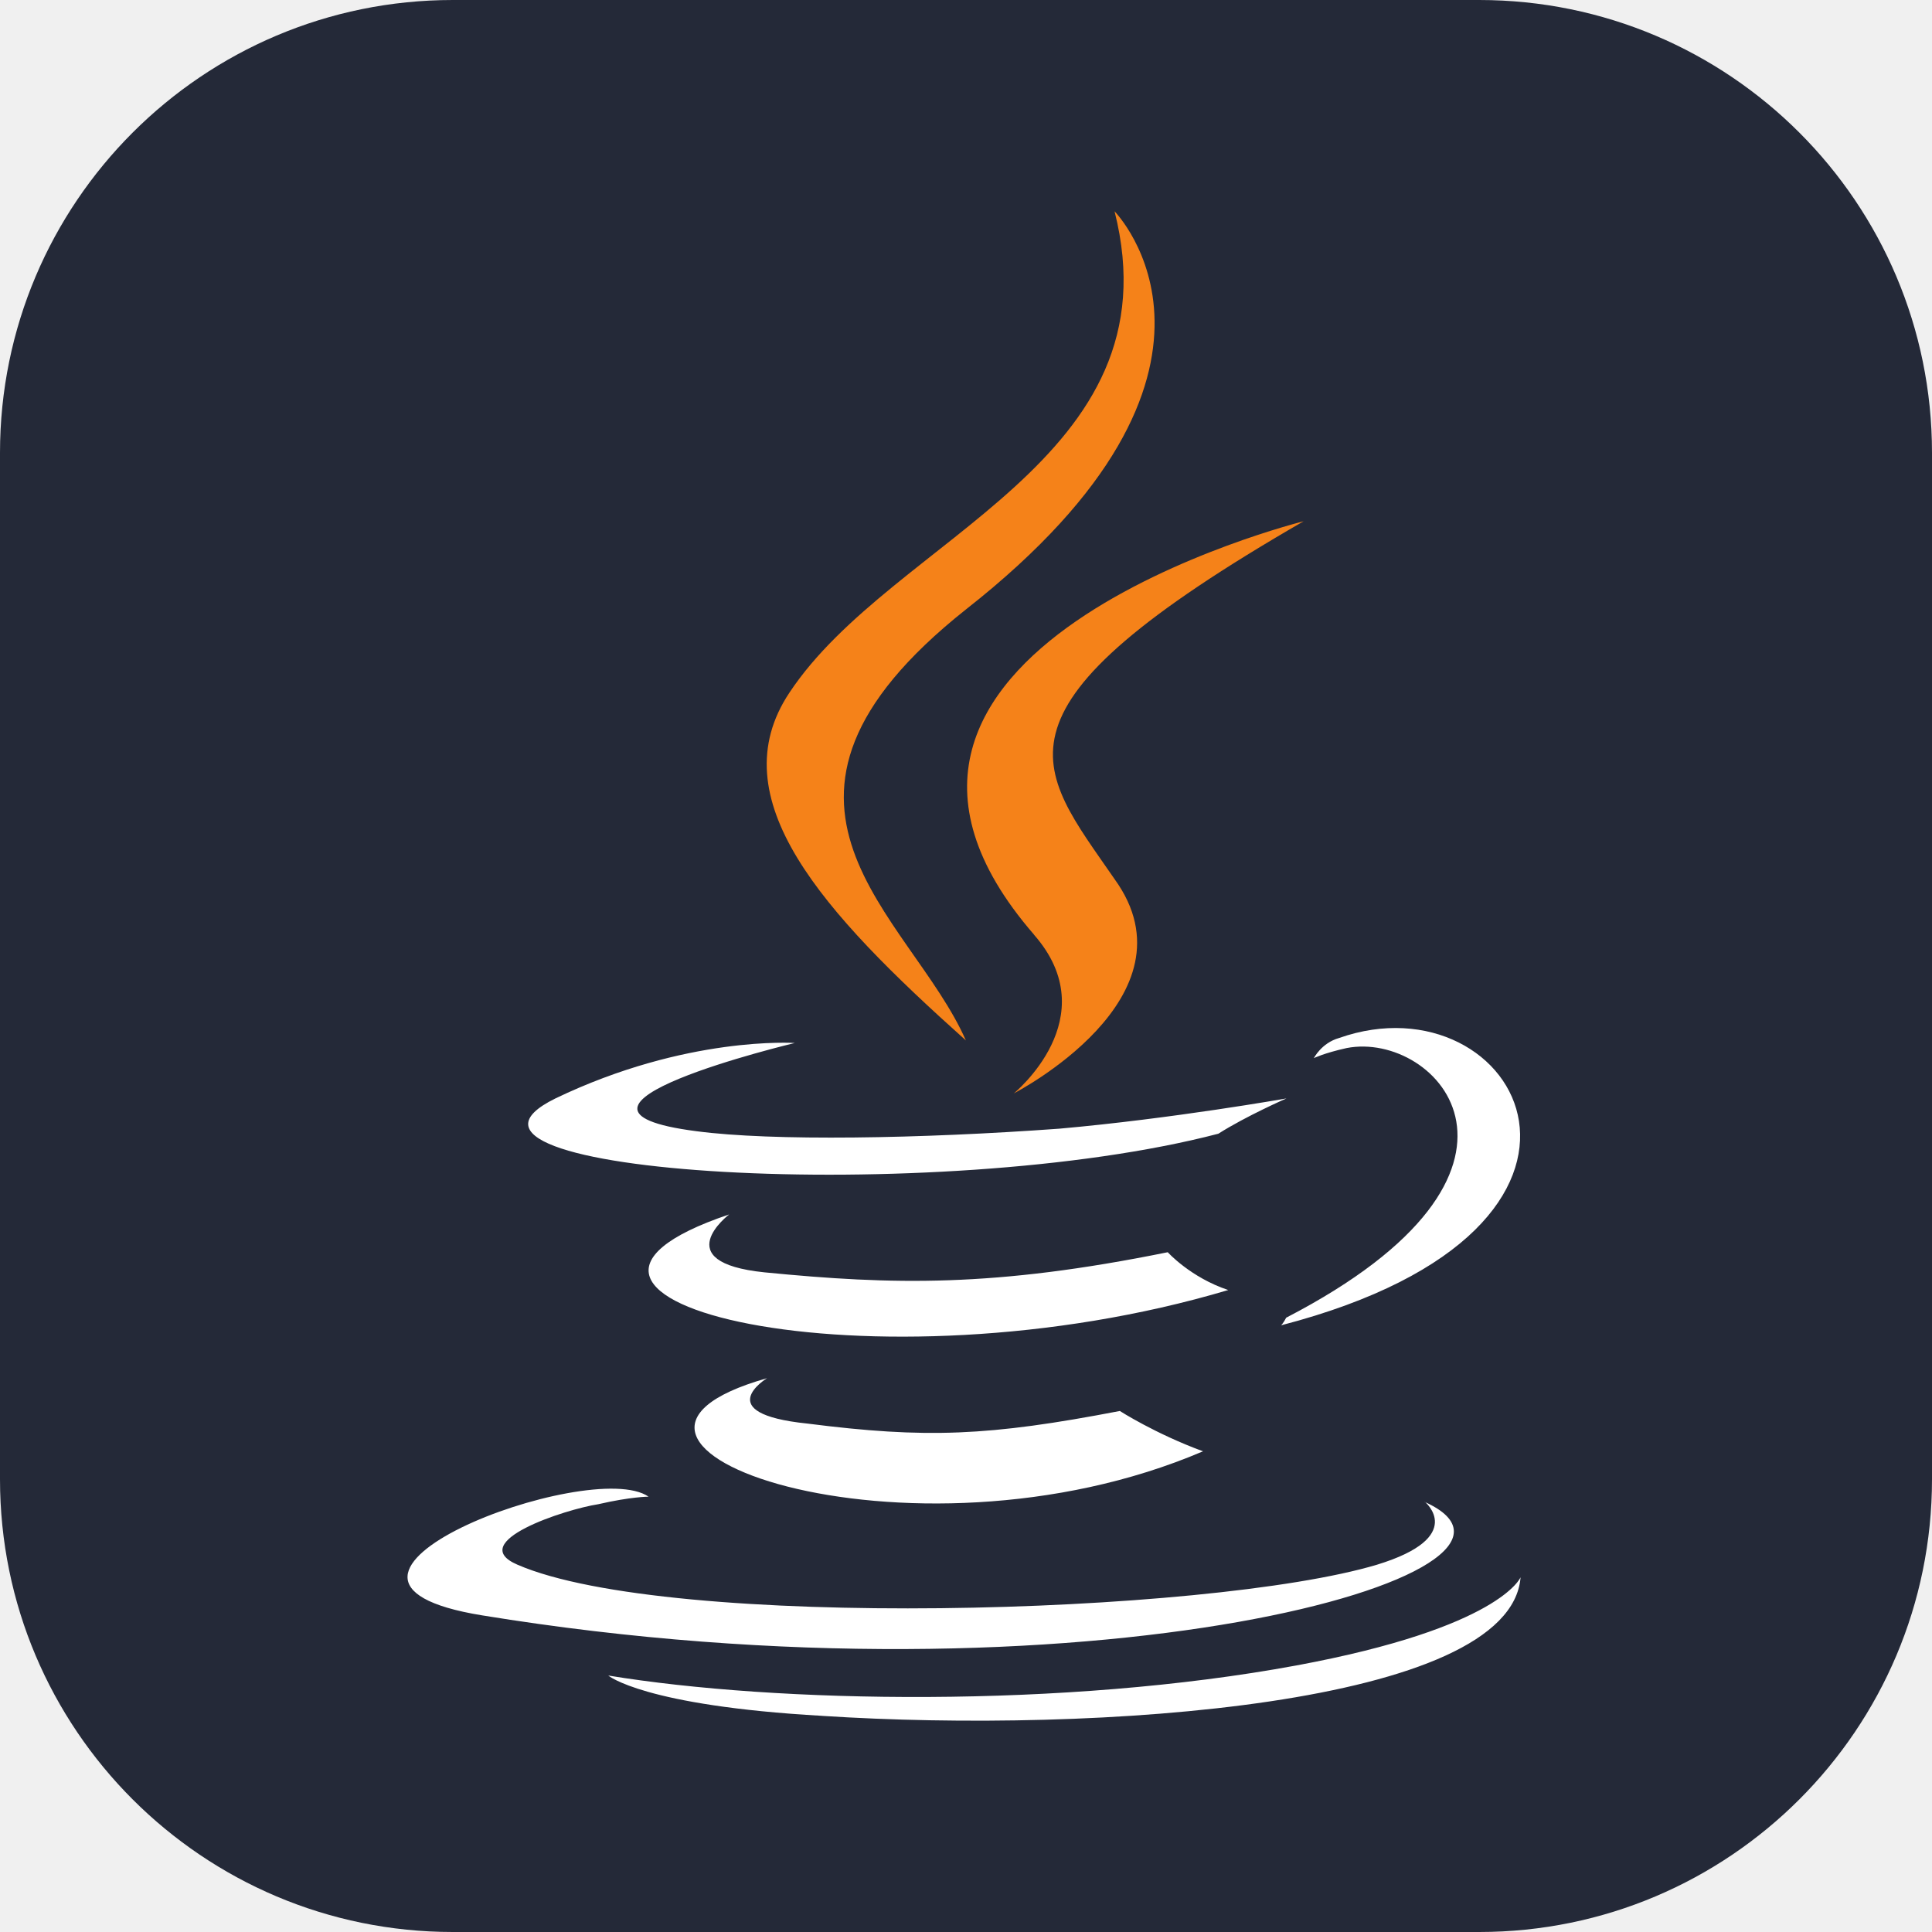
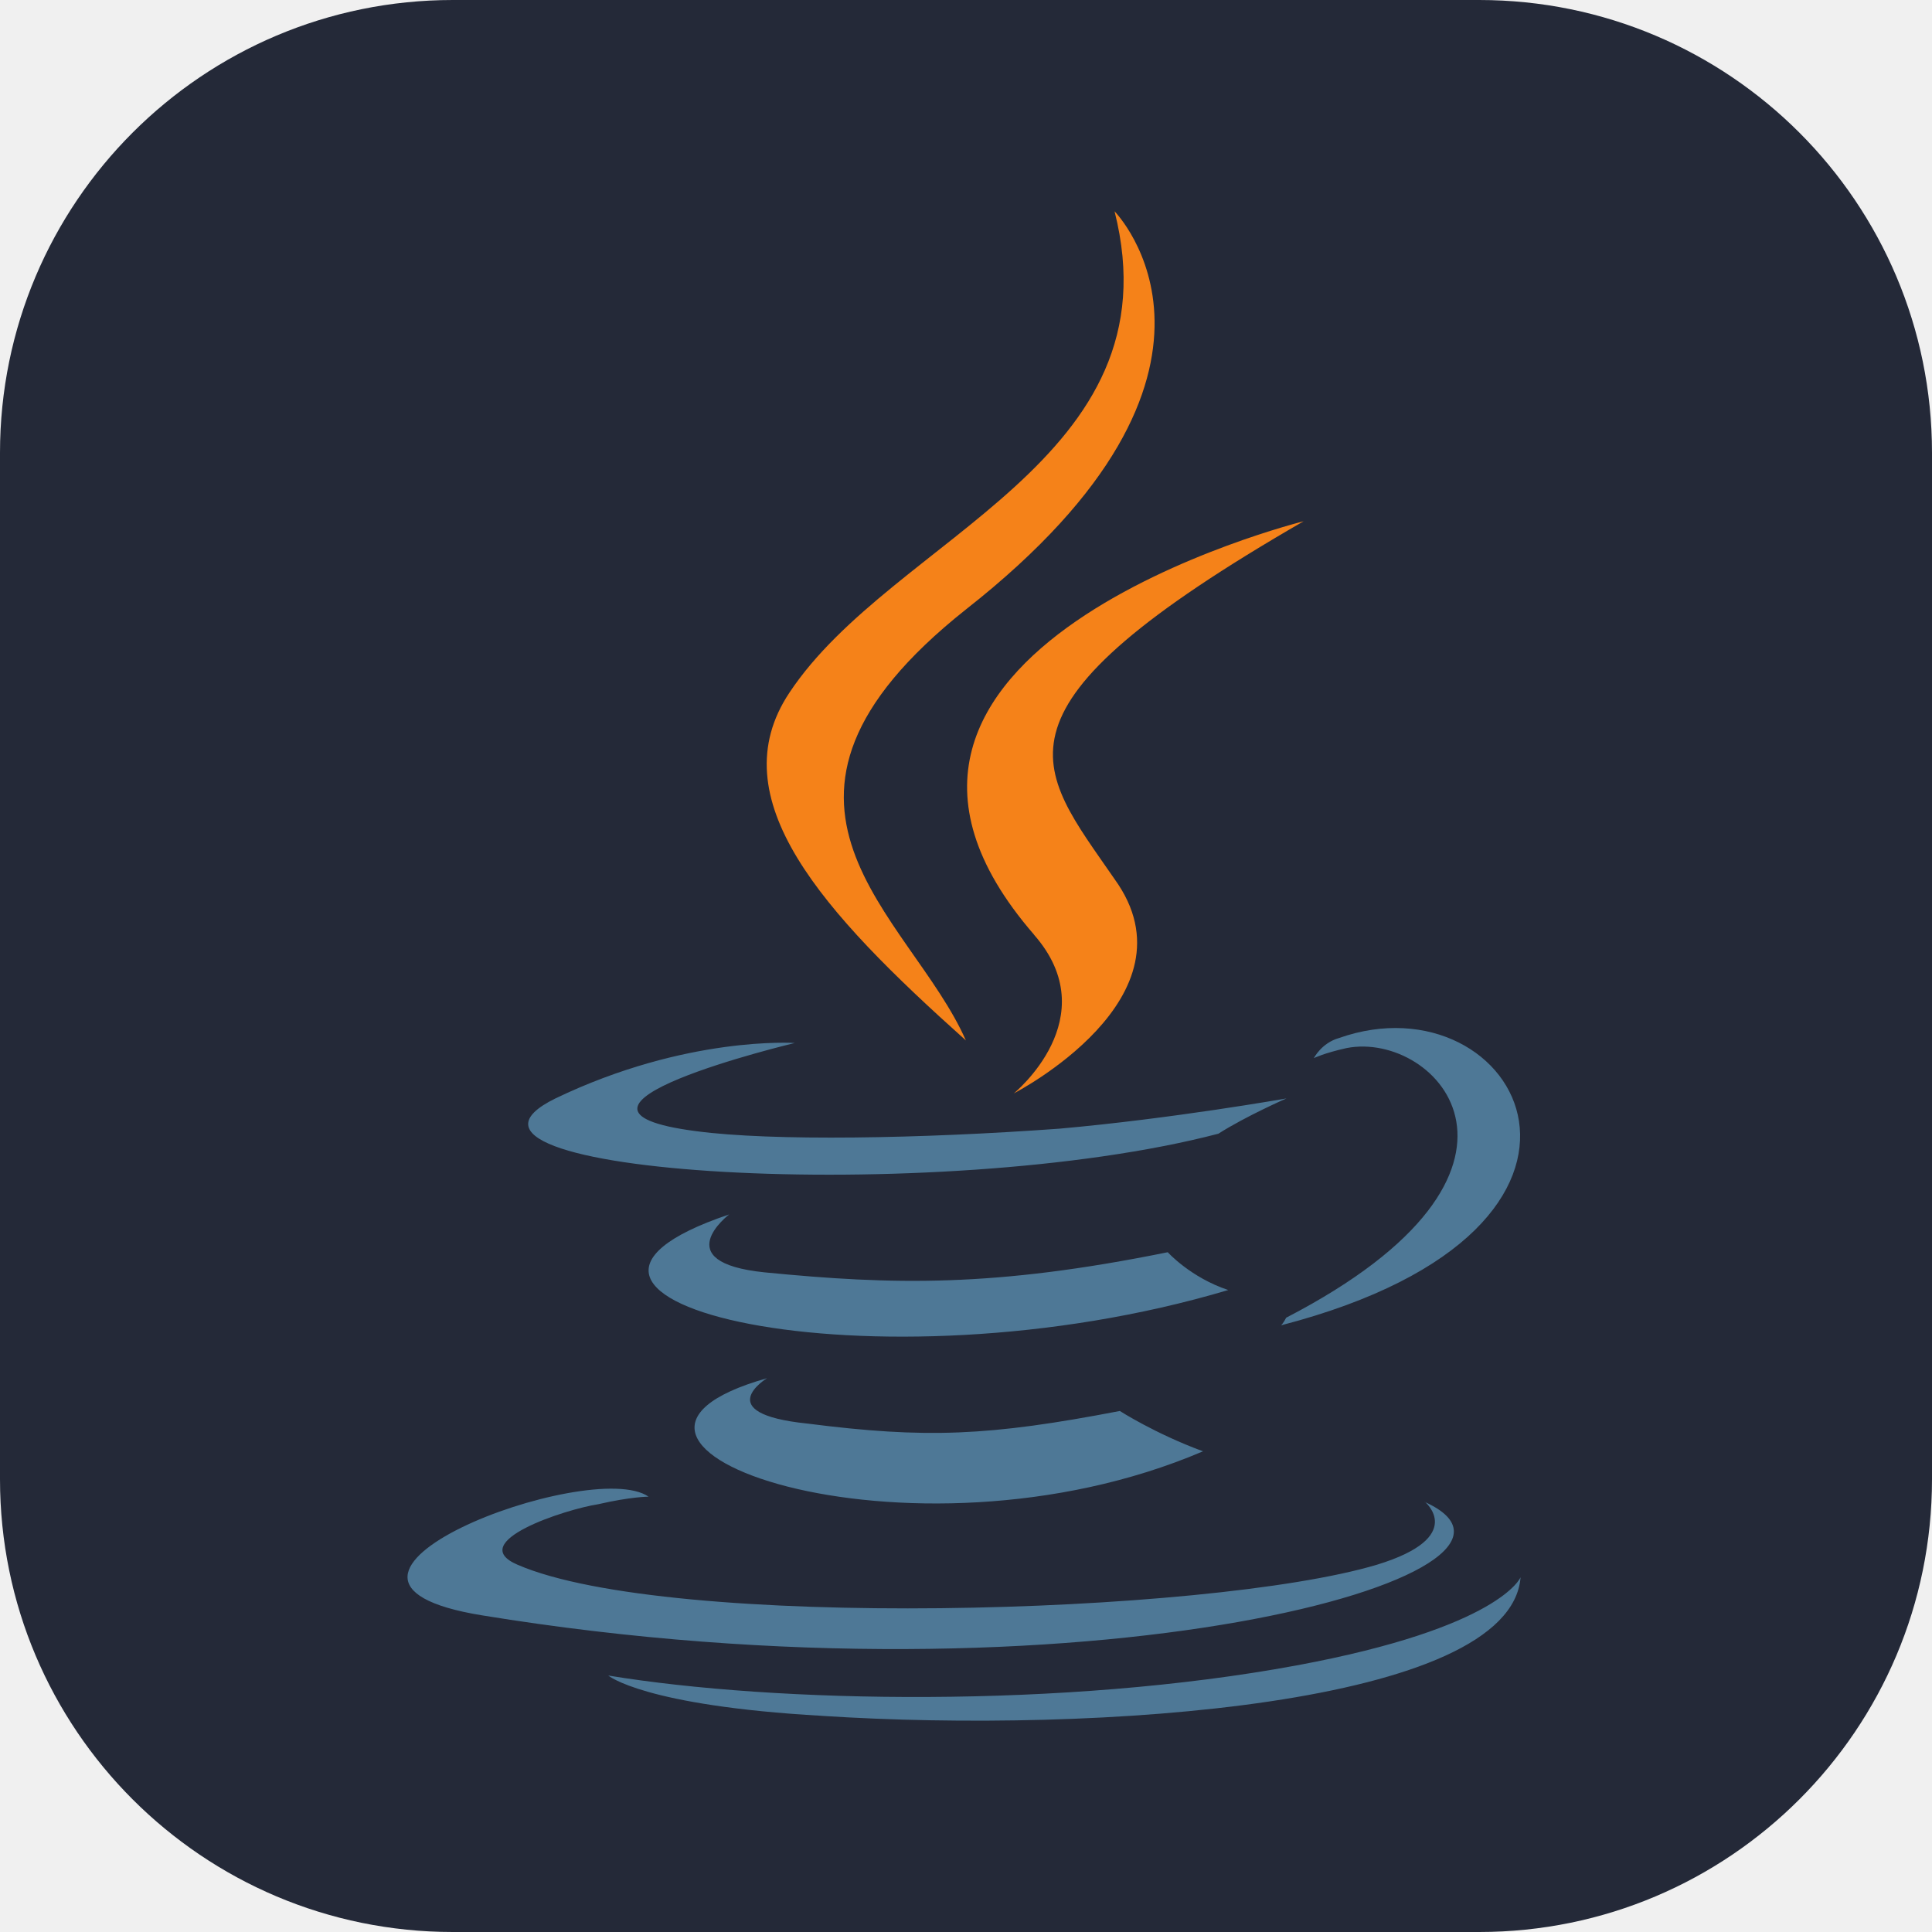
<svg xmlns="http://www.w3.org/2000/svg" width="256" height="256" fill="none" viewBox="0 0 256 256">
  <rect width="256" height="256" fill="#242938" rx="60" />
-   <path fill="#fff" d="M101.634 182.619C101.634 182.619 93.955 187.293 106.979 188.63C122.707 190.634 131.023 190.299 148.386 186.962C148.386 186.962 153.06 189.971 159.406 192.306C120.331 209.002 70.909 191.304 101.634 182.619ZM96.625 160.914C96.625 160.914 88.275 167.26 101.299 168.593C118.327 170.262 131.69 170.597 154.732 165.926C154.732 165.926 157.741 169.267 162.747 170.936C115.664 184.961 62.898 172.269 96.625 160.917V160.914ZM188.795 198.984C188.795 198.984 194.471 203.658 182.449 207.334C160.073 214.012 88.61 216.019 68.573 207.334C61.564 204.325 74.92 199.982 79.259 199.319C83.601 198.317 85.937 198.317 85.937 198.317C78.257 192.973 34.842 209.337 63.896 214.046C143.709 227.073 209.499 208.37 188.792 199.018L188.795 198.984ZM105.307 138.203C105.307 138.203 68.905 146.888 92.279 149.89C102.298 151.223 122 150.892 140.368 149.555C155.396 148.221 170.458 145.548 170.458 145.548C170.458 145.548 165.113 147.886 161.441 150.222C124.342 159.915 53.211 155.573 73.583 145.554C90.953 137.204 105.307 138.203 105.307 138.203V138.203ZM170.423 174.604C207.83 155.234 190.46 136.534 178.438 138.873C175.429 139.54 174.096 140.207 174.096 140.207C174.096 140.207 175.097 138.203 177.436 137.54C201.145 129.19 219.849 162.586 169.757 175.61C169.757 175.61 170.092 175.275 170.423 174.608V174.604ZM108.979 227.364C145.046 229.703 200.147 226.03 201.484 208.995C201.484 208.995 198.817 215.673 171.764 220.683C141.042 226.359 102.968 225.692 80.596 222.016C80.596 222.016 85.27 226.023 108.982 227.36L108.979 227.364Z" />
+   <path fill="#4E7896" d="M101.634 182.619C101.634 182.619 93.955 187.293 106.979 188.63C122.707 190.634 131.023 190.299 148.386 186.962C148.386 186.962 153.06 189.971 159.406 192.306C120.331 209.002 70.909 191.304 101.634 182.619ZM96.625 160.914C96.625 160.914 88.275 167.26 101.299 168.593C118.327 170.262 131.69 170.597 154.732 165.926C154.732 165.926 157.741 169.267 162.747 170.936C115.664 184.961 62.898 172.269 96.625 160.917V160.914ZM188.795 198.984C188.795 198.984 194.471 203.658 182.449 207.334C160.073 214.012 88.61 216.019 68.573 207.334C61.564 204.325 74.92 199.982 79.259 199.319C83.601 198.317 85.937 198.317 85.937 198.317C78.257 192.973 34.842 209.337 63.896 214.046C143.709 227.073 209.499 208.37 188.792 199.018L188.795 198.984ZM105.307 138.203C105.307 138.203 68.905 146.888 92.279 149.89C102.298 151.223 122 150.892 140.368 149.555C155.396 148.221 170.458 145.548 170.458 145.548C170.458 145.548 165.113 147.886 161.441 150.222C124.342 159.915 53.211 155.573 73.583 145.554C90.953 137.204 105.307 138.203 105.307 138.203V138.203ZM170.423 174.604C207.83 155.234 190.46 136.534 178.438 138.873C175.429 139.54 174.096 140.207 174.096 140.207C174.096 140.207 175.097 138.203 177.436 137.54C201.145 129.19 219.849 162.586 169.757 175.61C169.757 175.61 170.092 175.275 170.423 174.608V174.604ZM108.979 227.364C145.046 229.703 200.147 226.03 201.484 208.995C201.484 208.995 198.817 215.673 171.764 220.683C141.042 226.359 102.968 225.692 80.596 222.016C80.596 222.016 85.27 226.023 108.982 227.36L108.979 227.364Z" />
  <path fill="#F58219" d="M147.685 28C147.685 28 168.389 49.039 127.983 80.759C95.589 106.472 120.632 121.168 127.983 137.861C108.948 120.833 95.261 105.802 104.606 91.776C118.331 71.083 156.062 61.064 147.685 28ZM137 123.842C146.683 134.862 134.333 144.881 134.333 144.881C134.333 144.881 159.044 132.195 147.692 116.494C137.338 101.466 129.324 94.118 172.738 69.069C172.738 69.069 104.278 86.097 137.007 123.835L137 123.842Z" />
</svg>
